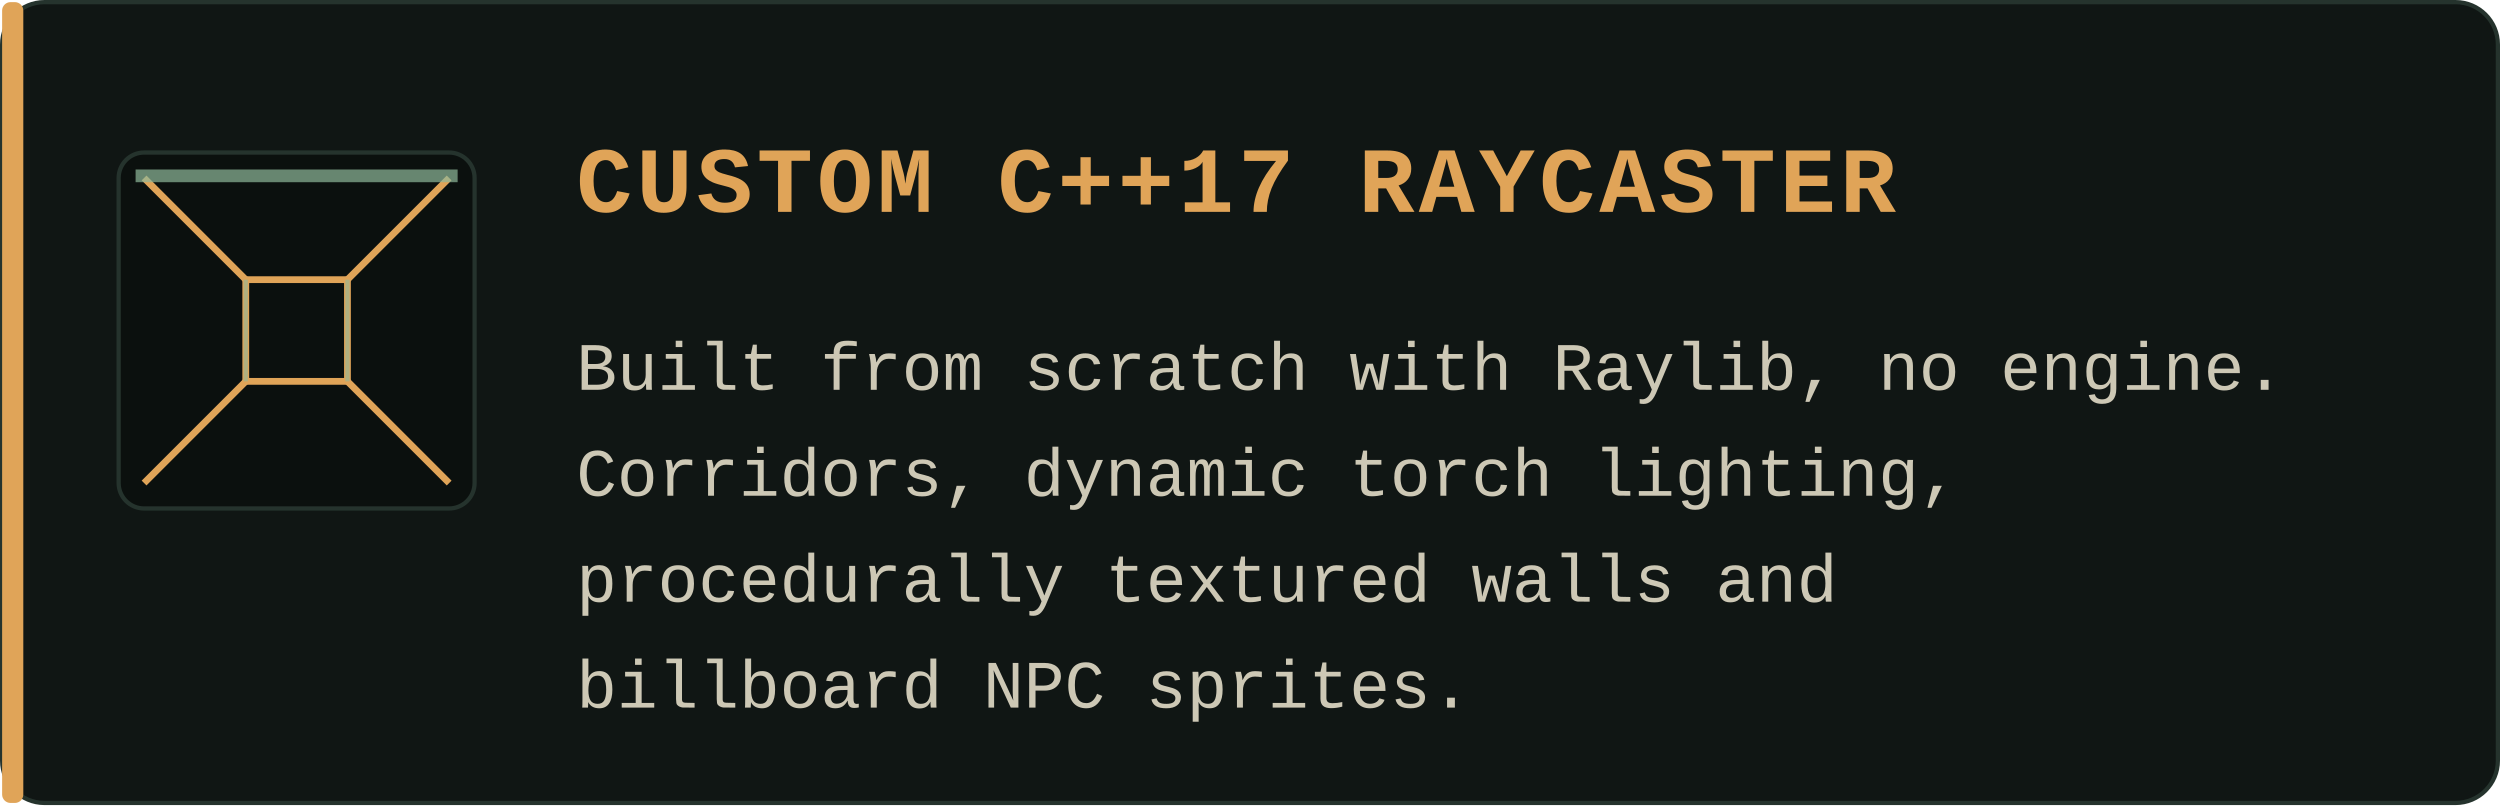
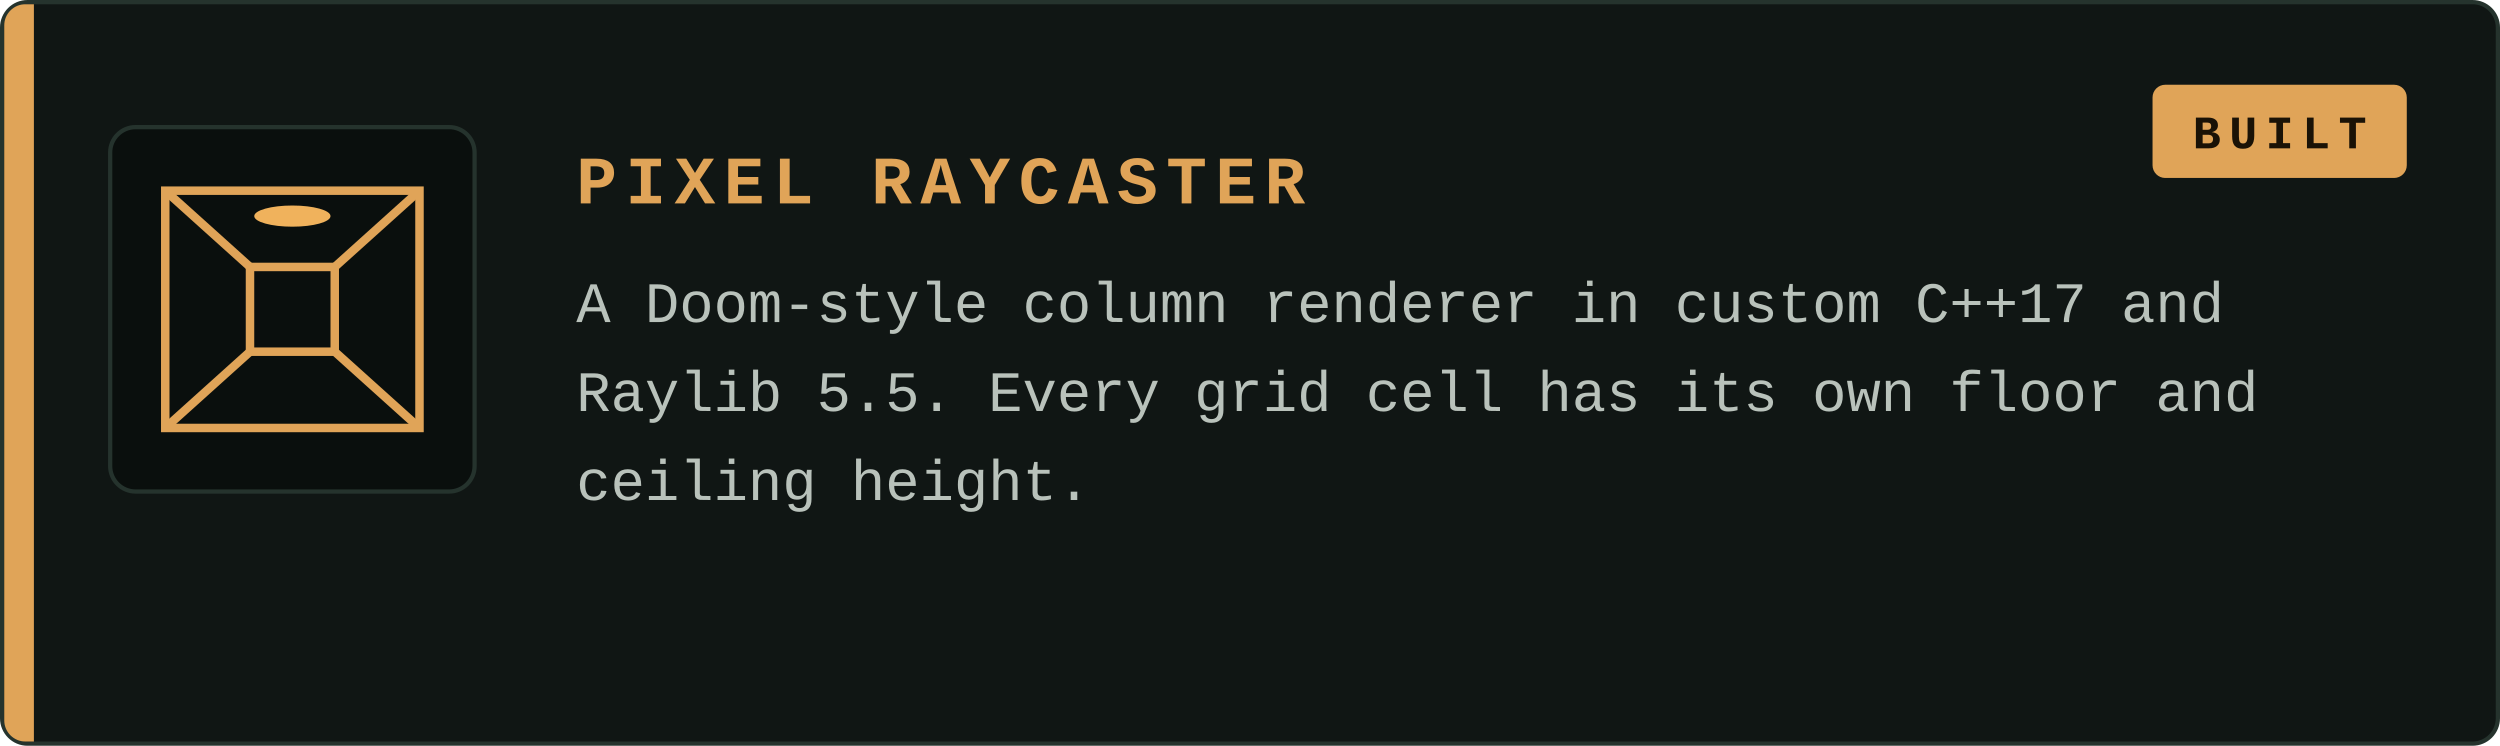
- <svg xmlns="http://www.w3.org/2000/svg" width="590" height="190" viewBox="0 0 590 190" role="img" aria-label="Custom C++17 raycaster built from scratch with Raylib: corridors, dynamic torch lighting, procedurally textured walls and billboard NPC sprites.">
-   <style>
-   text{font-family:'Courier New', Courier, 'DejaVu Sans Mono', 'Liberation Mono', monospace;}
-   .blink{animation:blink 1.1s steps(1) infinite}
-   @keyframes blink{0%,60%{opacity:1}61%,100%{opacity:0}}
-   @media (prefers-reduced-motion: reduce){*{animation:none!important}}
- 
-   .bar{animation:bar 1.3s ease-in-out infinite;transform-box:fill-box;transform-origin:center}
-   @keyframes bar{0%,100%{transform:scaleY(.35)}50%{transform:scaleY(1)}}
-   .scan{animation:scan 2.6s linear infinite} @keyframes scan{from{transform:translateY(-6px)}to{transform:translateY(58px)}}
-   .hl{animation:hl 3.6s steps(1) infinite} @keyframes hl{0%{opacity:1}33%{opacity:.25}66%{opacity:.25}100%{opacity:1}}
-   .hl2{animation:hl2 3.6s steps(1) infinite} @keyframes hl2{0%,33%{opacity:.25}34%,66%{opacity:1}67%,100%{opacity:.25}}
-   .hl3{animation:hl3 3.6s steps(1) infinite} @keyframes hl3{0%,66%{opacity:.25}67%,100%{opacity:1}}
- </style>
-   <rect x=".5" y=".5" width="589" height="189" rx="10" fill="#101614" stroke="#25332d" />
-   <rect x=".5" y=".5" width="5" height="189" rx="2" fill="#e0a458" />
-   <g transform="translate(28,36)">
-     <rect width="84" height="84" rx="6" fill="#0b100e" stroke="#25332d" />
-     <g stroke="#e0a458" stroke-width="1.6" fill="none">
-       <path d="M6 6L30 30M78 6L54 30M6 78L30 54M78 78L54 54" />
-       <rect x="30" y="30" width="24" height="24" />
-     </g>
-     <g stroke="#8fb89a" stroke-opacity=".6" fill="none">
-       <path d="M30 30V54M54 30V54" />
-     </g>
-     <rect class="scan" x="4" y="4" width="76" height="3" fill="#8fb89a" opacity=".7" />
+ <svg xmlns="http://www.w3.org/2000/svg" width="590" height="176" viewBox="0 0 590 176" role="img" aria-label="PIXEL RAYCASTER (built). A Doom-style column renderer in custom C++17 and Raylib 5.5. Every grid cell has its own floor and ceiling height.">
+   <style>text{font-family:'Courier New', Courier, 'DejaVu Sans Mono', 'Liberation Mono', monospace;}</style>
+   <rect x="0.5" y="0.5" width="589" height="175" rx="6" fill="#101614" stroke="#25332d" />
+   <path d="M1 6a5 5 0 0 1 5-5h2v174h-2a5 5 0 0 1-5-5z" fill="#e0a458" />
+   <rect x="26" y="30" width="86" height="86" rx="6" fill="#0a0f0d" stroke="#25332d" />
+   <g transform="translate(33 37)">
+     <rect x="6" y="8" width="60" height="56" fill="none" stroke="#e0a458" stroke-width="2" />
+     <rect x="26" y="26" width="20" height="20" fill="none" stroke="#e0a458" stroke-width="2" />
+     <path d="M6 8L26 26M66 8L46 26M6 64L26 46M66 64L46 46" stroke="#e0a458" stroke-width="2" />
+     <ellipse cx="36" cy="14" rx="9" ry="2.5" fill="#f0b25c" />
  </g>
-   <text x="136" y="50" font-size="22" font-weight="bold" fill="#e0a458" letter-spacing="1">CUSTOM C++17 RAYCASTER</text>
-   <text x="136" y="92" font-size="16" fill="#e6dfcb" fill-opacity=".88">Built from scratch with Raylib, no engine.</text>
-   <text x="136" y="117" font-size="16" fill="#e6dfcb" fill-opacity=".88">Corridors, dynamic torch lighting,</text>
-   <text x="136" y="142" font-size="16" fill="#e6dfcb" fill-opacity=".88">procedurally textured walls and</text>
-   <text x="136" y="167" font-size="16" fill="#e6dfcb" fill-opacity=".88">billboard NPC sprites.</text>
+   <text x="136" y="48" font-size="16" font-weight="bold" fill="#e0a458" letter-spacing="2">PIXEL RAYCASTER</text>
+   <text x="136" y="76" font-size="13.5" fill="#b9c2bb">A Doom-style column renderer in custom C++17 and</text>
+   <text x="136" y="97" font-size="13.5" fill="#b9c2bb">Raylib 5.5. Every grid cell has its own floor and</text>
+   <text x="136" y="118" font-size="13.5" fill="#b9c2bb">ceiling height.</text>
+   <rect x="508" y="20" width="60" height="22" rx="3" fill="#e0a458" />
+   <text x="538" y="35" font-size="11" font-weight="bold" fill="#1a1206" text-anchor="middle" letter-spacing="2">BUILT</text>
</svg>
